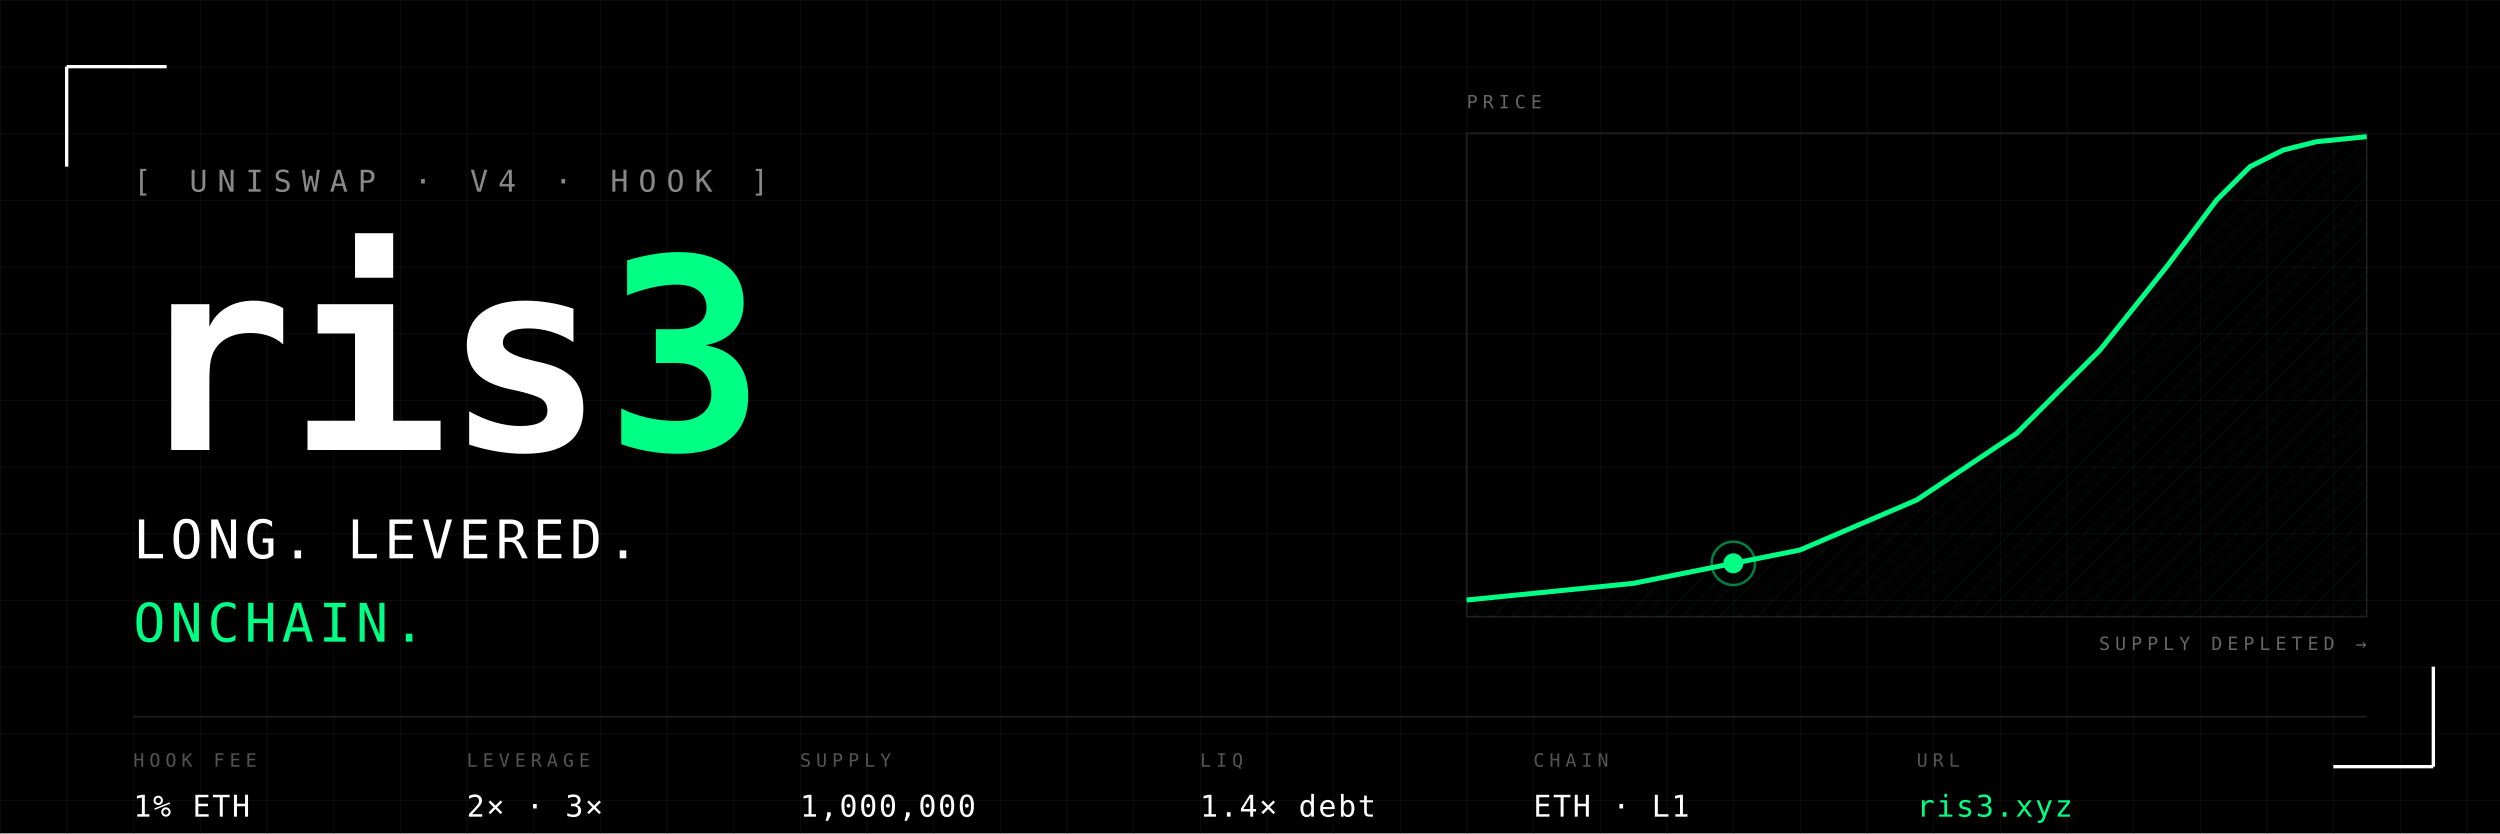
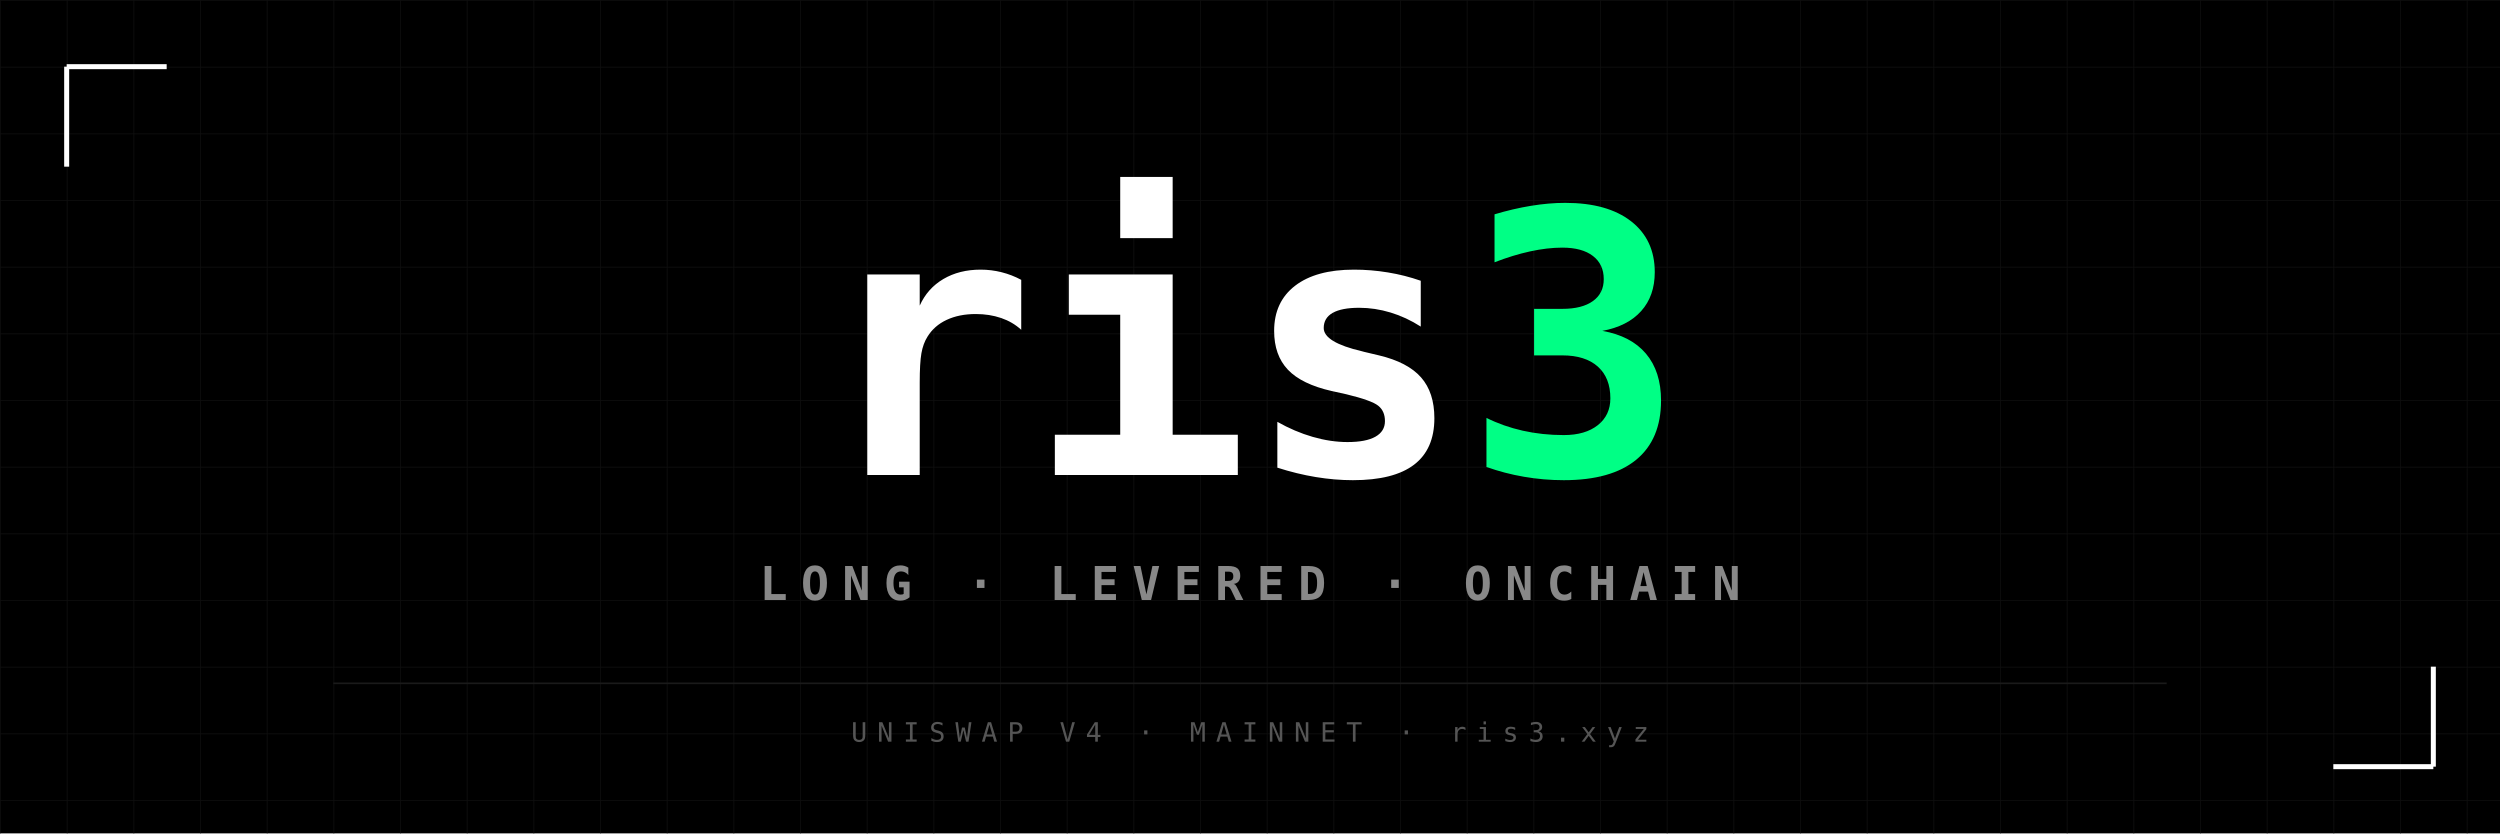
<svg xmlns="http://www.w3.org/2000/svg" viewBox="0 0 1500 500" width="1500" height="500">
  <defs>
    <pattern id="grid" width="40" height="40" patternUnits="userSpaceOnUse">
      <path d="M 40 0 L 0 0 0 40" fill="none" stroke="#0d0d0d" stroke-width="1" />
    </pattern>
-     <pattern id="hatch" width="8" height="8" patternUnits="userSpaceOnUse" patternTransform="rotate(45)">
-       <line x1="0" y1="0" x2="0" y2="8" stroke="#00ff85" stroke-width="0.8" opacity="0.10" />
-     </pattern>
  </defs>
  <rect width="1500" height="500" fill="#000000" />
  <rect width="1500" height="500" fill="url(#grid)" />
-   <path d="M 40 40 L 40 100 M 40 40 L 100 40" stroke="#ffffff" stroke-width="2" fill="none" />
-   <path d="M 1460 460 L 1460 400 M 1460 460 L 1400 460" stroke="#ffffff" stroke-width="2" fill="none" />
-   <text x="80" y="115" font-family="'JetBrains Mono',monospace" font-size="18" letter-spacing="6" fill="#888888">
-     [ UNISWAP · V4 · HOOK ]
+   <path d="M 40 40 L 40 100 M 40 40 L 100 40" stroke="#ffffff" stroke-width="3" fill="none" />
+   <path d="M 1460 460 L 1460 400 M 1460 460 L 1400 460" stroke="#ffffff" stroke-width="3" fill="none" />
+   <text x="750" y="285" font-family="'DejaVu Sans Mono', 'JetBrains Mono', 'Menlo', monospace" font-weight="bold" font-size="220" letter-spacing="-4" text-anchor="middle" fill="#ffffff">ris<tspan fill="#00ff85">3</tspan>
  </text>
-   <text x="80" y="270" font-family="'JetBrains Mono',monospace" font-weight="800" font-size="160" letter-spacing="-3" fill="#ffffff">
-     ris<tspan fill="#00ff85">3</tspan>
-   </text>
-   <text x="80" y="335" font-family="'JetBrains Mono',monospace" font-size="32" letter-spacing="3" fill="#ffffff">
-     LONG.<tspan dx="20" fill="#ffffff">LEVERED.</tspan>
-   </text>
-   <text x="80" y="385" font-family="'JetBrains Mono',monospace" font-size="32" letter-spacing="3" fill="#00ff85">
-     ONCHAIN.
-   </text>
-   <g transform="translate(880, 80)">
-     <rect x="0" y="0" width="540" height="290" fill="none" stroke="#1f1f1f" stroke-width="1" />
-     <text x="0" y="-15" font-family="'JetBrains Mono',monospace" font-size="11" letter-spacing="3" fill="#666666">PRICE</text>
-     <text x="540" y="310" font-family="'JetBrains Mono',monospace" font-size="11" letter-spacing="3" text-anchor="end" fill="#666666">SUPPLY DEPLETED →</text>
-     <path d="M 0 290 L 0 280 L 100 270 L 200 250 L 270 220 L 330 180 L 380 130 L 420 80 L 450 40 L 470 20 L 490 10 L 510 5 L 530 3 L 540 2 L 540 290 Z" fill="url(#hatch)" />
-     <path d="M 0 280 L 100 270 L 200 250 L 270 220 L 330 180 L 380 130 L 420 80 L 450 40 L 470 20 L 490 10 L 510 5 L 530 3 L 540 2" fill="none" stroke="#00ff85" stroke-width="3" />
-     <circle cx="160" cy="258" r="6" fill="#00ff85" />
-     <circle cx="160" cy="258" r="13" fill="none" stroke="#00ff85" stroke-width="1.5" opacity="0.5" />
-   </g>
-   <g transform="translate(0, 430)">
-     <line x1="80" y1="0" x2="1420" y2="0" stroke="#1f1f1f" stroke-width="1" />
-     <text x="80" y="30" font-family="'JetBrains Mono',monospace" font-size="11" letter-spacing="3" fill="#555555">HOOK FEE</text>
-     <text x="80" y="60" font-family="'JetBrains Mono',monospace" font-size="18" letter-spacing="1" fill="#ffffff">1% ETH</text>
-     <text x="280" y="30" font-family="'JetBrains Mono',monospace" font-size="11" letter-spacing="3" fill="#555555">LEVERAGE</text>
-     <text x="280" y="60" font-family="'JetBrains Mono',monospace" font-size="18" letter-spacing="1" fill="#ffffff">2× · 3×</text>
-     <text x="480" y="30" font-family="'JetBrains Mono',monospace" font-size="11" letter-spacing="3" fill="#555555">SUPPLY</text>
-     <text x="480" y="60" font-family="'JetBrains Mono',monospace" font-size="18" letter-spacing="1" fill="#ffffff">1,000,000</text>
-     <text x="720" y="30" font-family="'JetBrains Mono',monospace" font-size="11" letter-spacing="3" fill="#555555">LIQ</text>
-     <text x="720" y="60" font-family="'JetBrains Mono',monospace" font-size="18" letter-spacing="1" fill="#ffffff">1.4× debt</text>
-     <text x="920" y="30" font-family="'JetBrains Mono',monospace" font-size="11" letter-spacing="3" fill="#555555">CHAIN</text>
-     <text x="920" y="60" font-family="'JetBrains Mono',monospace" font-size="18" letter-spacing="1" fill="#ffffff">ETH · L1</text>
-     <text x="1150" y="30" font-family="'JetBrains Mono',monospace" font-size="11" letter-spacing="3" fill="#555555">URL</text>
-     <text x="1150" y="60" font-family="'JetBrains Mono',monospace" font-size="18" letter-spacing="1" fill="#00ff85">ris3.xyz</text>
-   </g>
+   <text x="750" y="360" font-family="'DejaVu Sans Mono', 'JetBrains Mono', monospace" font-weight="bold" font-size="28" letter-spacing="8" text-anchor="middle" fill="#888888">LONG · LEVERED · ONCHAIN</text>
+   <line x1="200" y1="410" x2="1300" y2="410" stroke="#1a1a1a" stroke-width="1" />
+   <text x="750" y="445" font-family="'DejaVu Sans Mono', monospace" font-size="16" letter-spacing="6" text-anchor="middle" fill="#555555">UNISWAP V4 · MAINNET · ris3.xyz</text>
</svg>
